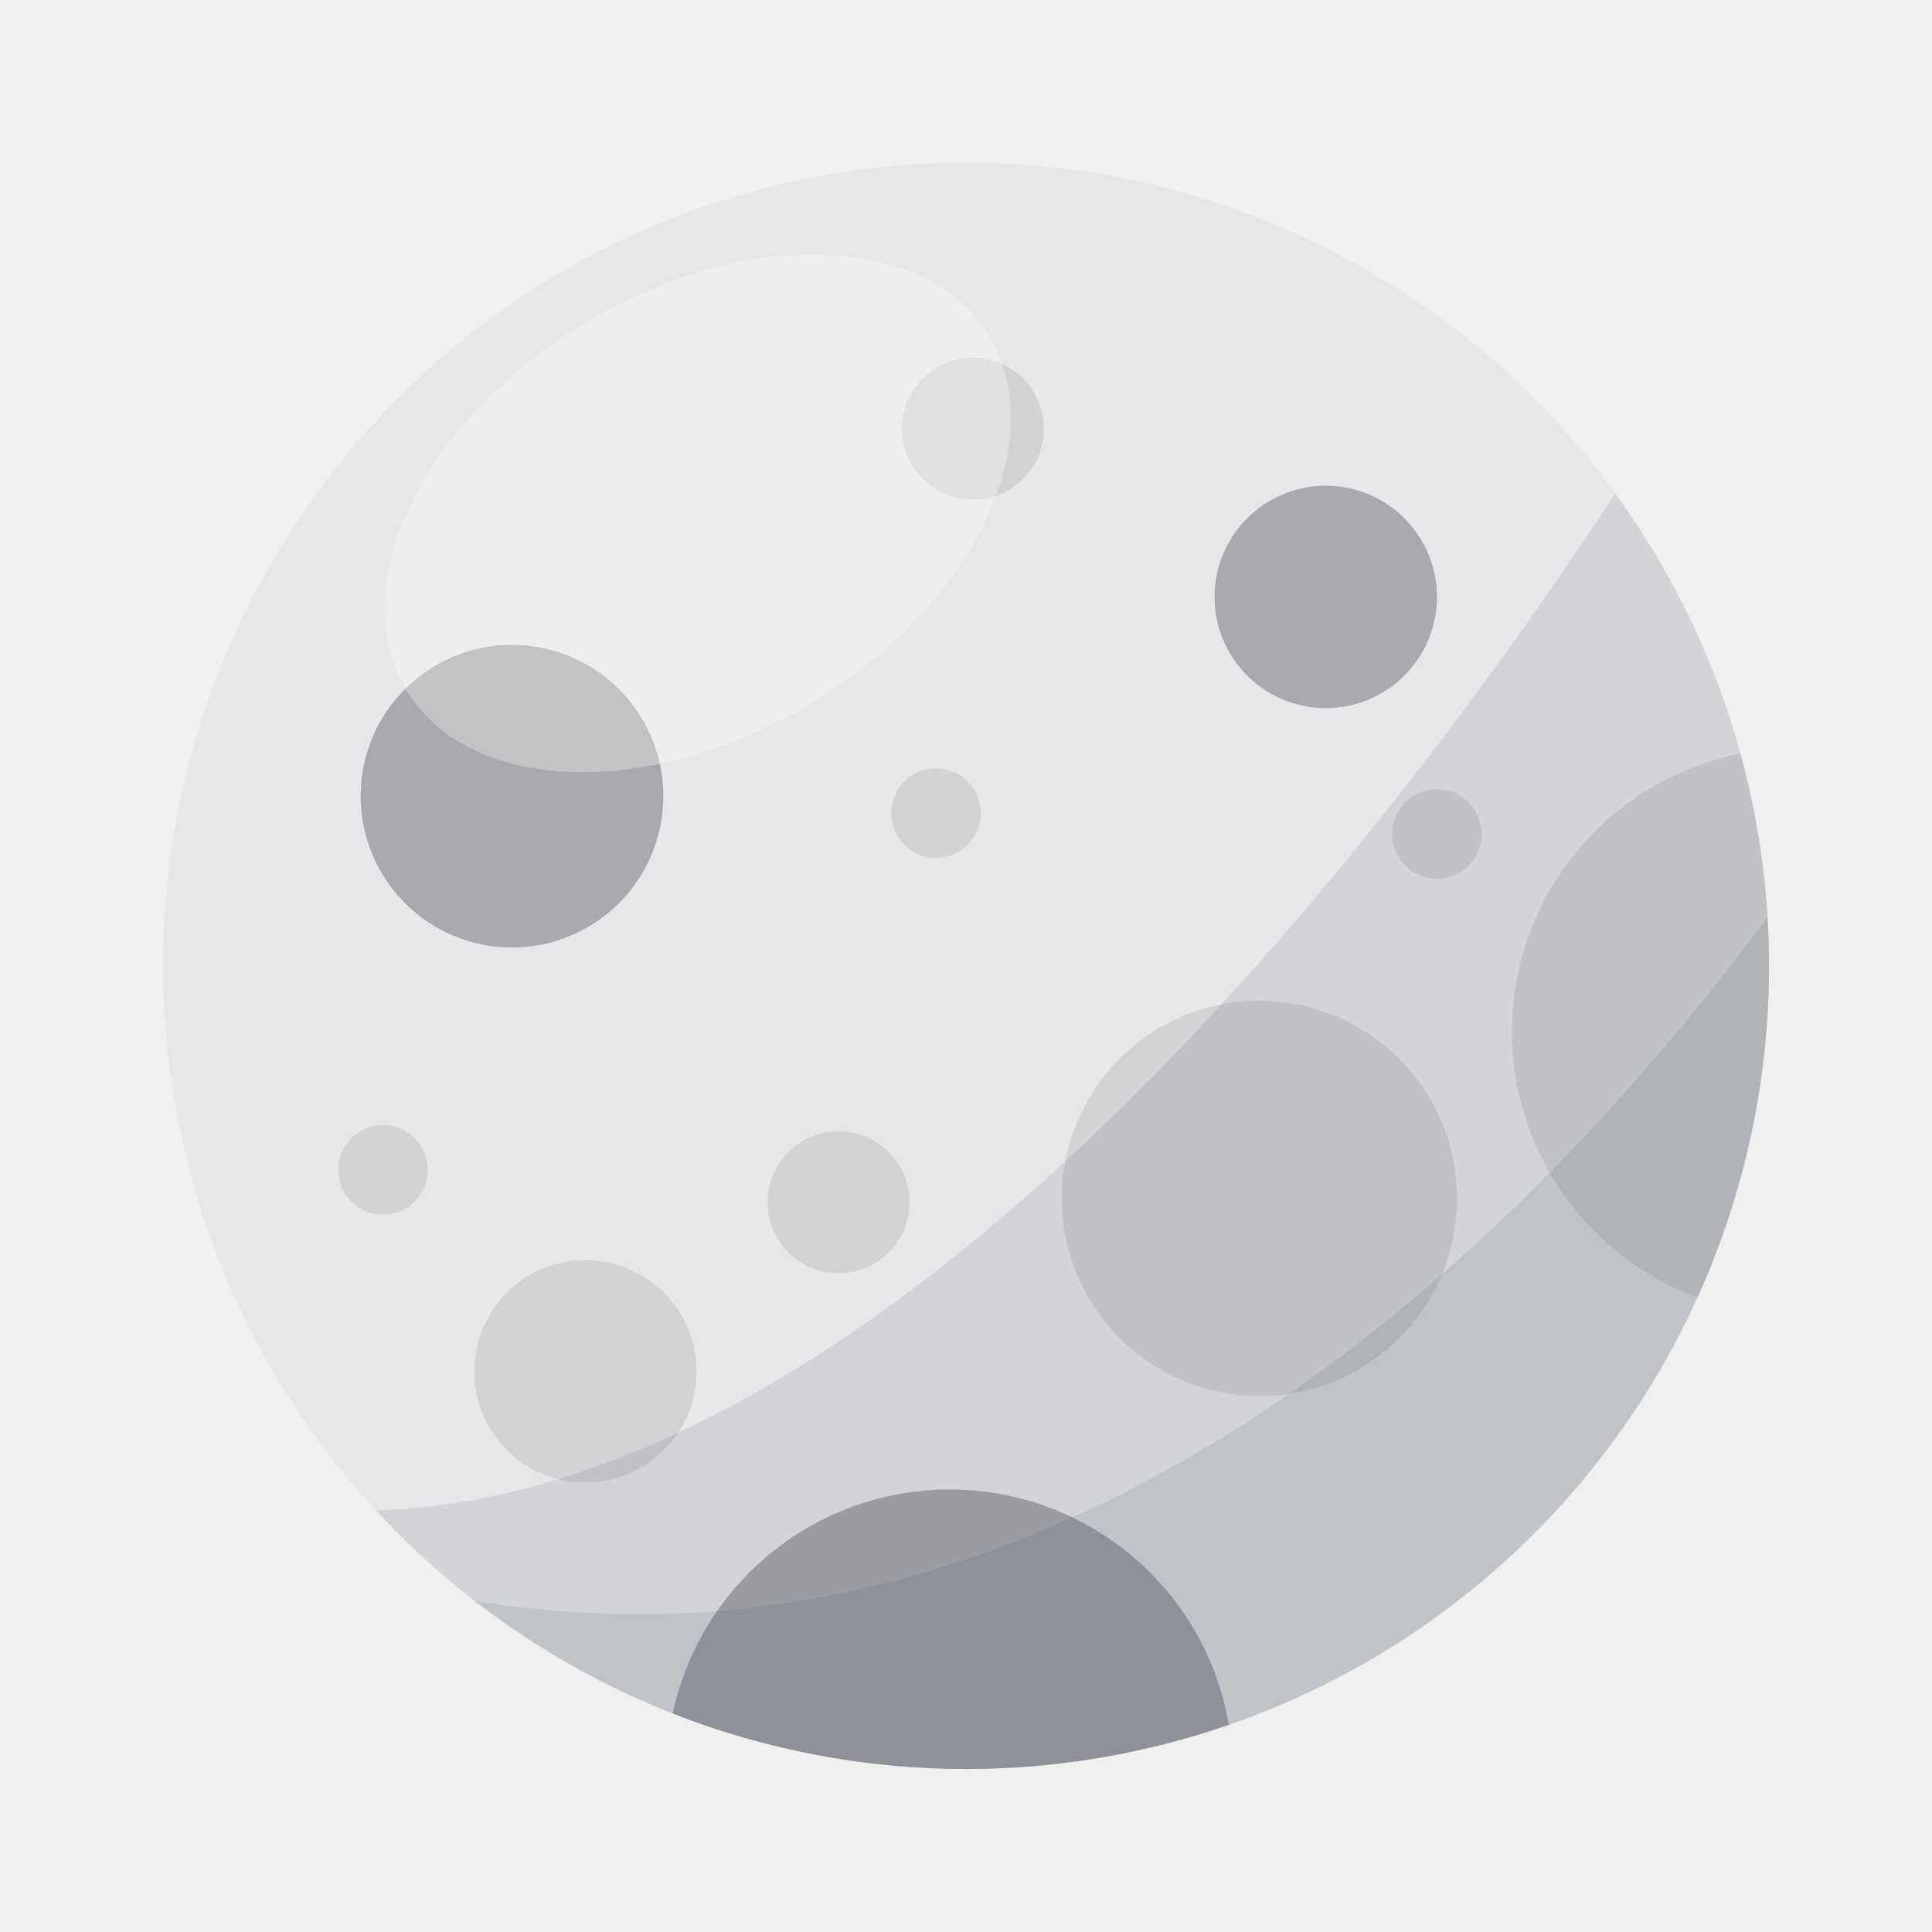
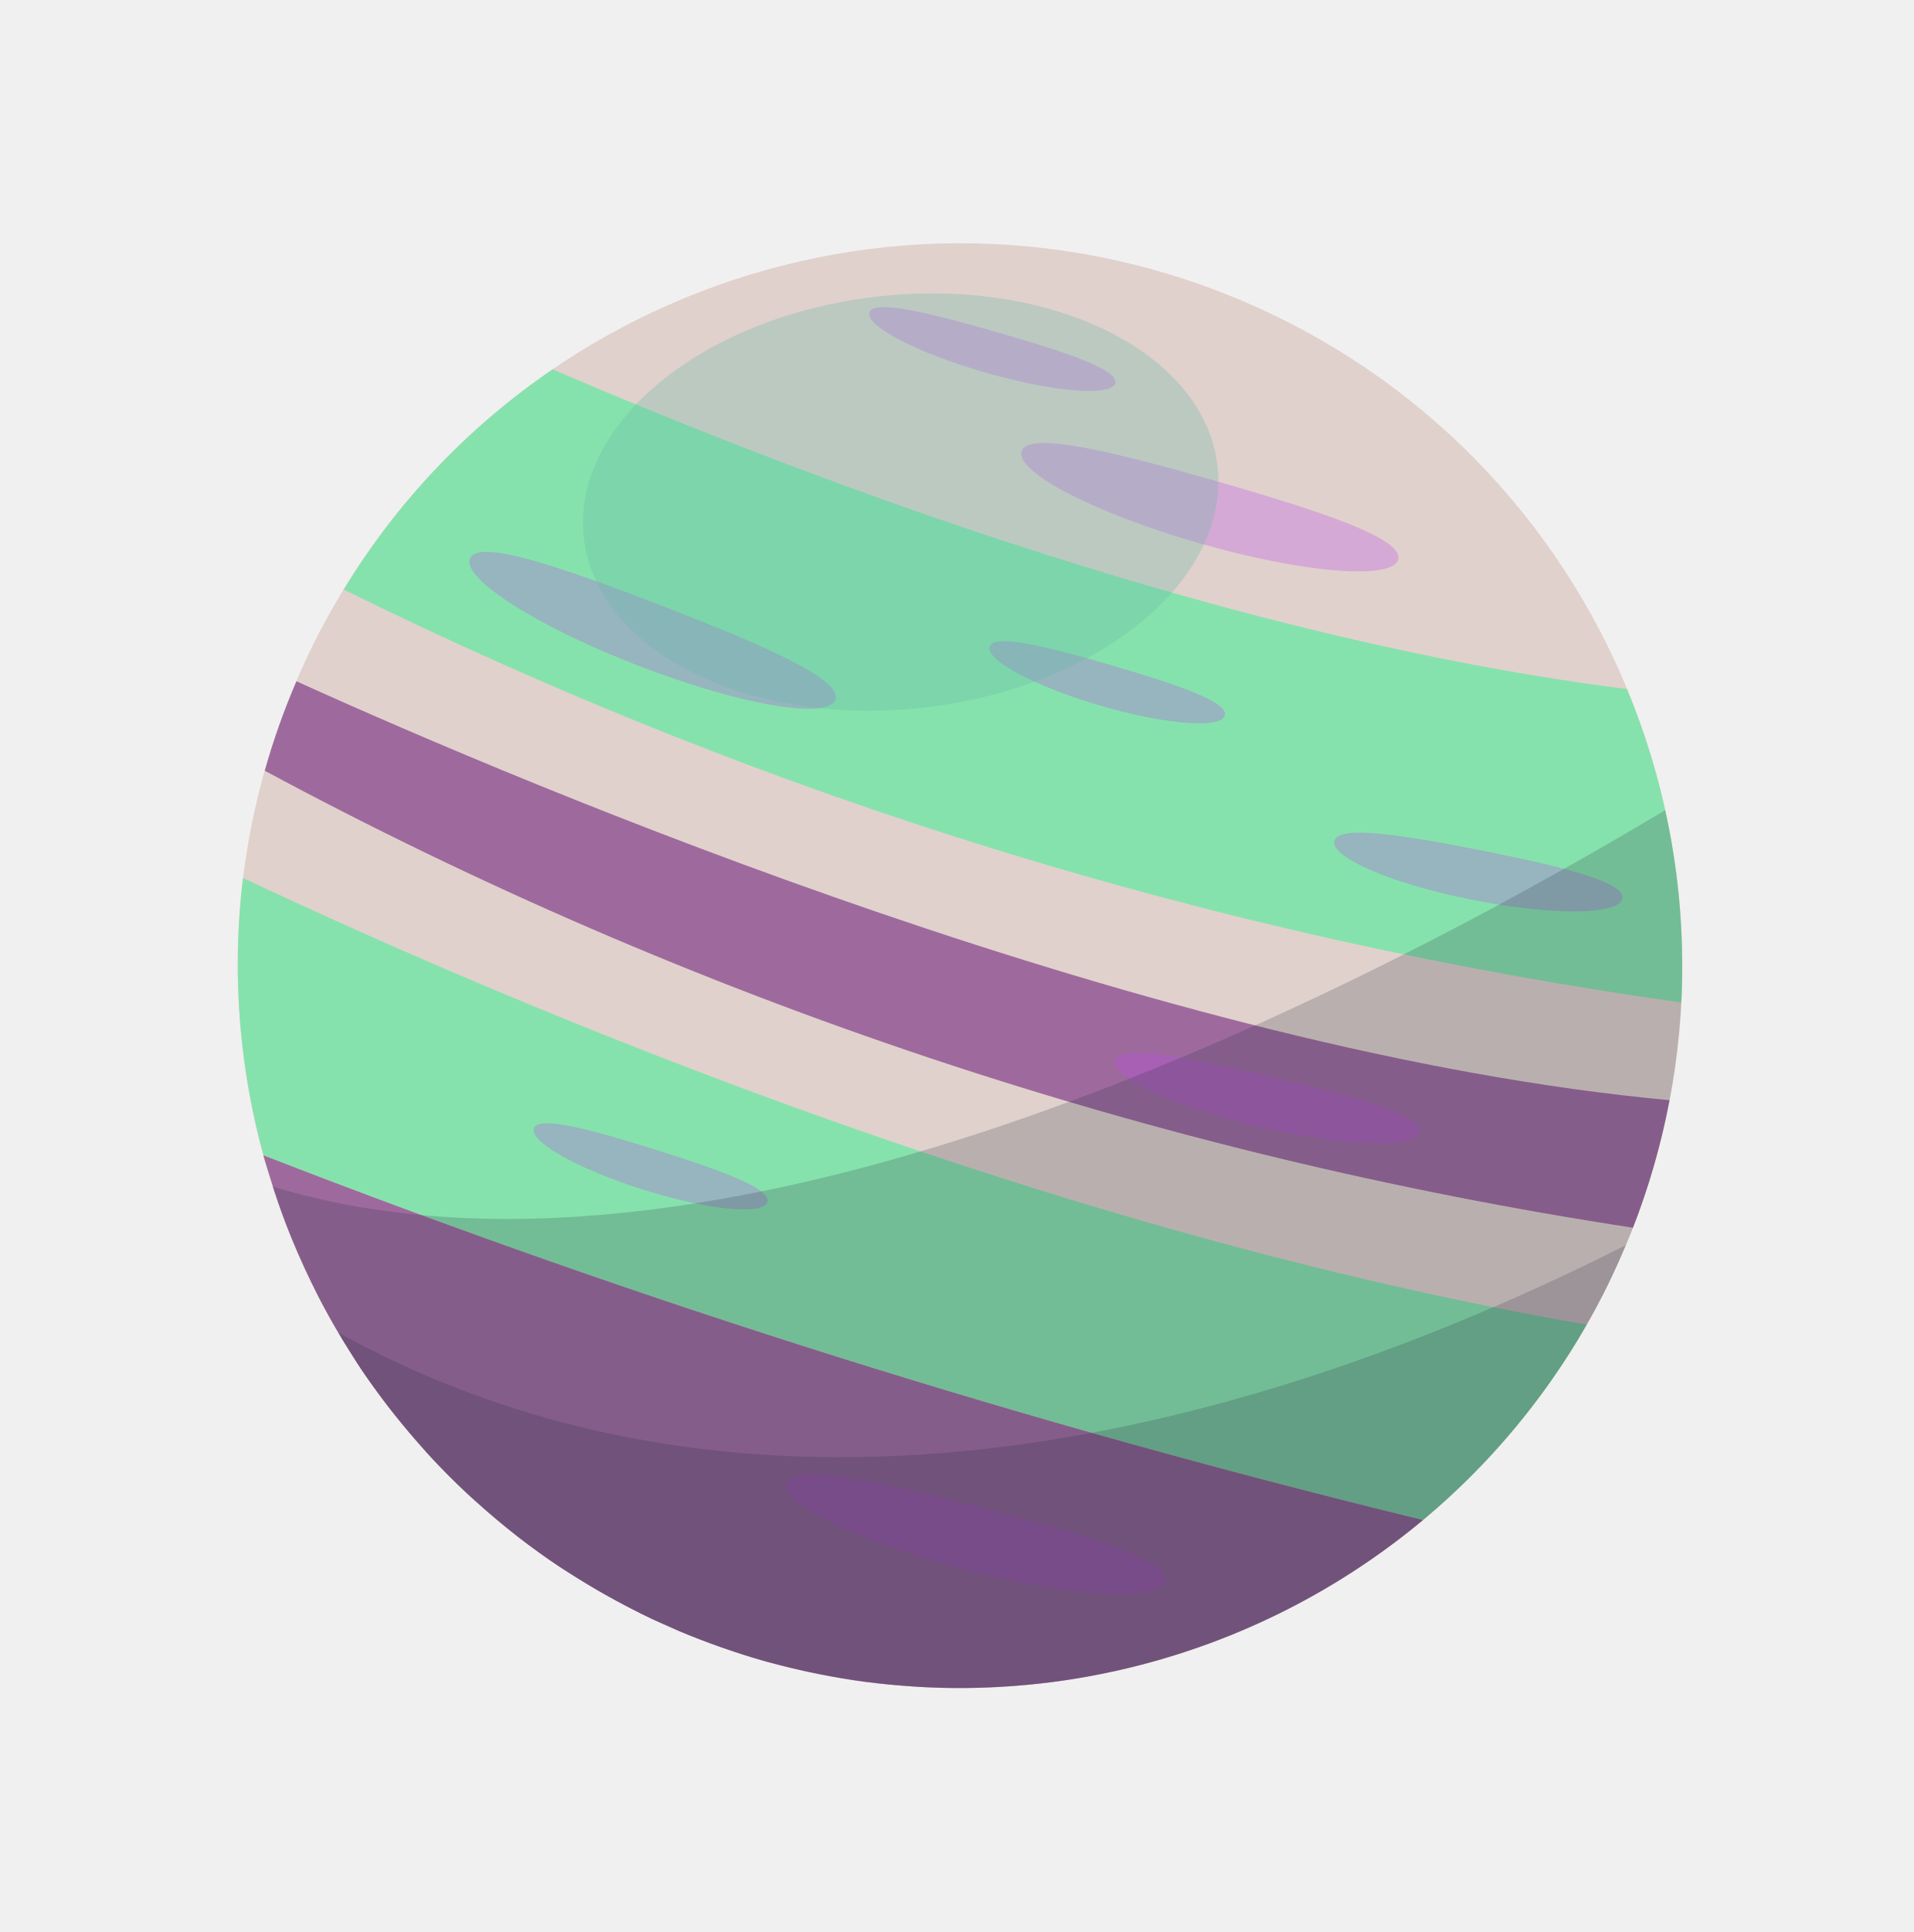
- <svg xmlns="http://www.w3.org/2000/svg" width="105.279" height="105.279" viewBox="0 0 105.279 105.279">
+ <svg xmlns="http://www.w3.org/2000/svg" width="106" height="107" viewBox="0 0 106 107" fill="none">
+   <g clip-path="url(#clip0_1_107)">
+     <path d="M36.908 90.024C57.09 99.009 80.734 89.933 89.72 69.752C98.705 49.57 89.629 25.926 69.447 16.94C49.266 7.955 25.621 17.031 16.636 37.213C7.651 57.394 16.727 81.039 36.908 90.024Z" fill="#E0D1CC" />
+     <path d="M30.61 20.457C45.539 26.873 68.517 35.433 90.115 38.162C92.396 43.654 93.425 49.584 93.127 55.524C67.369 51.902 42.356 44.179 19.04 32.649C21.983 27.806 25.928 23.649 30.61 20.457Z" fill="#86E2AC" />
+     <path d="M16.42 37.732C15.727 39.343 15.141 40.997 14.664 42.685C38.294 55.389 63.927 63.949 90.449 67.995C91.34 65.708 92.017 63.343 92.474 60.931C64.233 58.334 29.372 43.595 16.42 37.732Z" fill="#9E6A9D" />
+     <path d="M78.82 84.179C82.463 81.144 85.534 77.482 87.887 73.365C57.977 68.175 28.926 55.907 13.459 48.626C12.789 54.18 13.294 59.813 14.941 65.159C14.822 64.768 14.694 64.379 14.586 63.983C35.529 72.124 56.987 78.87 78.82 84.179Z" fill="#86E2AC" />
+     <path d="M78.818 84.183C56.987 78.873 35.531 72.126 14.591 63.985C14.698 64.381 14.827 64.769 14.945 65.162C15.091 65.634 15.24 66.107 15.402 66.575C15.544 66.983 15.689 67.388 15.843 67.793C16.051 68.335 16.275 68.871 16.507 69.405C16.725 69.907 16.953 70.405 17.191 70.897C17.441 71.415 17.695 71.936 17.97 72.437C18.157 72.792 18.355 73.138 18.554 73.483C18.849 73.998 19.159 74.502 19.477 75.002C19.646 75.266 19.804 75.536 19.978 75.795C20.45 76.498 20.952 77.179 21.466 77.858C21.672 78.126 21.887 78.39 22.1 78.653C22.509 79.157 22.928 79.65 23.357 80.133C23.547 80.354 23.735 80.573 23.934 80.781C24.541 81.432 25.172 82.064 25.827 82.678C26.019 82.857 26.215 83.027 26.414 83.204C26.95 83.687 27.499 84.157 28.062 84.616C28.273 84.786 28.482 84.958 28.695 85.124C29.438 85.697 30.2 86.251 30.99 86.777C31.127 86.869 31.271 86.951 31.408 87.04C32.1 87.484 32.808 87.913 33.532 88.321C33.764 88.453 33.998 88.581 34.233 88.709C35.102 89.175 35.986 89.626 36.901 90.033C37.703 90.39 38.511 90.708 39.319 91.007C39.515 91.079 39.71 91.15 39.904 91.219C40.714 91.504 41.524 91.769 42.339 91.999C42.382 92.019 42.429 92.023 42.475 92.036C43.261 92.25 44.045 92.44 44.834 92.609C45.023 92.65 45.211 92.69 45.402 92.726C46.228 92.889 47.055 93.033 47.882 93.144L48.073 93.166C48.86 93.266 49.646 93.34 50.431 93.392C50.597 93.405 50.761 93.417 50.927 93.427C51.77 93.472 52.611 93.498 53.451 93.49C53.509 93.49 53.568 93.486 53.627 93.487C54.431 93.476 55.233 93.441 56.033 93.381C56.159 93.372 56.287 93.359 56.411 93.352C57.266 93.282 58.114 93.187 58.963 93.063L59.09 93.043C59.919 92.917 60.742 92.766 61.559 92.588L61.785 92.541C62.645 92.349 63.497 92.131 64.34 91.888L64.401 91.867C65.25 91.618 66.09 91.341 66.92 91.037L66.982 91.015C67.831 90.702 68.669 90.361 69.497 89.991C72.855 88.491 75.992 86.536 78.818 84.183Z" fill="#9E6A9D" />
+     <path opacity="0.3" d="M77.443 30.991C77.113 32.145 72.174 31.737 66.413 30.082C60.653 28.426 56.25 26.153 56.582 25C56.913 23.847 61.636 25 67.398 26.654C73.159 28.309 77.774 29.839 77.443 30.991Z" fill="#BD49EA" />
+     <path opacity="0.3" d="M61.773 21.226C61.557 21.978 58.336 21.713 54.571 20.63C50.806 19.547 47.94 18.066 48.156 17.313C48.371 16.561 51.454 17.316 55.212 18.394C58.971 19.473 61.986 20.473 61.773 21.226Z" fill="#BD49EA" />
+     <path opacity="0.3" d="M46.272 38.758C45.839 39.879 40.957 39.034 35.366 36.872C29.775 34.71 25.592 32.054 26.026 30.934C26.459 29.814 31.059 31.387 36.65 33.547C42.24 35.708 46.704 37.641 46.272 38.758Z" fill="#BD49EA" />
+     <path opacity="0.3" d="M64.57 87.562C64.273 88.724 59.326 88.454 53.52 86.958C47.714 85.462 43.251 83.313 43.551 82.151C43.851 80.99 48.603 82.014 54.408 83.507C60.213 84.999 64.87 86.401 64.57 87.562Z" fill="#BD49EA" />
+     <path opacity="0.3" d="M67.844 39.628C67.625 40.376 64.533 40.129 60.935 39.077C57.338 38.025 54.599 36.567 54.819 35.818C55.038 35.068 57.988 35.803 61.585 36.853C65.182 37.904 68.061 38.88 67.844 39.628Z" fill="#BD49EA" />
+     <path opacity="0.3" d="M42.511 66.575C42.276 67.319 39.195 67.01 35.616 65.883C32.038 64.757 29.333 63.243 29.568 62.499C29.802 61.755 32.735 62.552 36.311 63.674C39.887 64.796 42.744 65.831 42.511 66.575Z" fill="#BD49EA" />
+     <path opacity="0.3" d="M89.857 49.765C89.674 50.682 85.958 50.711 81.552 49.836C77.145 48.962 73.724 47.504 73.909 46.586C74.094 45.667 77.69 46.233 82.094 47.107C86.499 47.982 90.039 48.851 89.857 49.765Z" fill="#BD49EA" />
+     <path opacity="0.3" d="M78.604 62.708C78.384 63.639 74.441 63.505 69.795 62.411C65.148 61.317 61.558 59.678 61.777 58.746C61.996 57.815 65.8 58.553 70.444 59.646C75.088 60.739 78.82 61.778 78.604 62.708Z" fill="#BD49EA" />
+     <path opacity="0.2" d="M92.236 44.87C73.342 56.155 39.3 73.071 15.098 65.713C18.242 75.504 25.037 83.707 34.071 88.62C43.105 93.533 53.684 94.778 63.611 92.095C73.539 89.413 82.052 83.01 87.382 74.215C92.713 65.421 94.451 54.912 92.236 44.87Z" fill="#212A3C" />
+     <path opacity="0.2" d="M90.045 68.965C71.81 78.177 43.435 87.45 18.731 73.8C22.46 80.129 27.86 85.309 34.34 88.77C40.819 92.232 48.127 93.843 55.461 93.424C62.795 93.007 69.872 90.576 75.916 86.401C81.96 82.225 86.737 76.465 89.723 69.753C89.839 69.493 89.933 69.233 90.045 68.965Z" fill="#212A3C" />
+     <path opacity="0.3" d="M77.79 31.732C78.978 42.26 67.883 52.155 53.003 53.832C38.123 55.509 25.105 48.335 23.916 37.812C22.728 27.289 33.824 17.39 48.703 15.712C63.582 14.034 76.601 21.209 77.79 31.732Z" fill="url(#paint0_linear_1_107)" />
+     <path opacity="0.3" d="M67.438 25.826C68.146 32.116 60.864 38.097 51.17 39.189C41.476 40.281 33.048 36.074 32.34 29.786C31.631 23.498 38.909 17.515 48.608 16.423C58.306 15.331 66.732 19.541 67.438 25.826Z" fill="#69B4A8" />
+   </g>
  <defs>
-     <linearGradient id="linear-gradient" x1="-1.778" y1="-1.649" x2="-1.447" y2="-0.939" gradientUnits="objectBoundingBox">
-       <stop offset="0" stop-color="#fff" />
-       <stop offset="1" stop-color="#fff" stop-opacity="0" />
+     <linearGradient id="paint0_linear_1_107" x1="-110.978" y1="-146.036" x2="-112.535" y2="-111.392" gradientUnits="userSpaceOnUse">
+       <stop stop-color="white" />
+       <stop offset="1" stop-color="white" stop-opacity="0" />
    </linearGradient>
+     <clipPath id="clip0_1_107">
+       <rect width="80" height="80" fill="white" transform="translate(32.9054 0.670898) rotate(24)" />
+     </clipPath>
  </defs>
-   <g id="Group_18" data-name="Group 18" transform="translate(-183.513 -188.241)">
-     <g id="Group_16" data-name="Group 16">
-       <circle id="Ellipse_2" data-name="Ellipse 2" cx="43.757" cy="43.757" r="43.757" transform="matrix(0.973, -0.23, 0.23, 0.973, 183.513, 208.348)" fill="#e6e7e8" />
-       <g id="Group_15" data-name="Group 15">
-         <path id="Path_46" data-name="Path 46" d="M241.37,253.545a10.771,10.771,0,1,0,10.772-10.772A10.772,10.772,0,0,0,241.37,253.545Z" fill="#d1d3d4" />
-         <path id="Path_47" data-name="Path 47" d="M261.816,220.769a6.059,6.059,0,1,0-6.058,6.059A6.057,6.057,0,0,0,261.816,220.769Z" fill="#a7a9ac" />
-         <path id="Path_48" data-name="Path 48" d="M265.9,244.457a15.437,15.437,0,0,0,10.114,14.477,43.742,43.742,0,0,0,2.341-29.623A15.445,15.445,0,0,0,265.9,244.457Z" fill="#d1d3d4" />
-         <path id="Path_49" data-name="Path 49" d="M206.824,251.988a2.441,2.441,0,1,0-2.441,2.441A2.44,2.44,0,0,0,206.824,251.988Z" fill="#d1d3d4" />
-         <path id="Path_50" data-name="Path 50" d="M264.257,233.686a2.44,2.44,0,1,0-2.44,2.44A2.439,2.439,0,0,0,264.257,233.686Z" fill="#d1d3d4" />
-         <path id="Path_51" data-name="Path 51" d="M209.353,262.97a6.059,6.059,0,1,0,6.058-6.059A6.057,6.057,0,0,0,209.353,262.97Z" fill="#d1d3d4" />
-         <path id="Path_52" data-name="Path 52" d="M232.658,211.6a3.87,3.87,0,1,0,3.87-3.87A3.87,3.87,0,0,0,232.658,211.6Z" fill="#d1d3d4" />
-         <path id="Path_53" data-name="Path 53" d="M250.472,282.229a15.431,15.431,0,0,0-30.3-.615,43.749,43.749,0,0,0,30.3.615Z" fill="#a7a9ac" />
-         <path id="Path_54" data-name="Path 54" d="M211.413,239.871a8.246,8.246,0,1,0-8.247-8.247A8.248,8.248,0,0,0,211.413,239.871Z" fill="#a7a9ac" />
-         <path id="Path_55" data-name="Path 55" d="M236.956,232.551a2.441,2.441,0,1,0-2.441,2.44A2.44,2.44,0,0,0,236.956,232.551Z" fill="#d1d3d4" />
-         <path id="Path_56" data-name="Path 56" d="M229.208,249.886a3.869,3.869,0,1,0,3.869,3.869A3.869,3.869,0,0,0,229.208,249.886Z" fill="#d1d3d4" />
-       </g>
-     </g>
-     <g id="Group_17" data-name="Group 17">
-       <path id="Path_57" data-name="Path 57" d="M271.527,215.138c-12.048,18.343-39.309,54.5-67.525,55.415a43.749,43.749,0,0,0,67.525-55.415Z" fill="#212a3c" opacity="0.1" />
-       <path id="Path_58" data-name="Path 58" d="M279.822,238.233c-12.841,17.277-37.725,42.606-70.457,37.238a43.748,43.748,0,0,0,70.544-34.59C279.909,239.991,279.875,239.109,279.822,238.233Z" fill="#212a3c" opacity="0.1" />
-     </g>
-     <path id="Path_59" data-name="Path 59" d="M249.907,207.632c5.785,9.527-.439,23.877-13.9,32.051s-29.068,7.08-34.85-2.448.44-23.876,13.9-32.05S244.124,198.106,249.907,207.632Z" opacity="0.5" fill="url(#linear-gradient)" />
-     <path id="Path_60" data-name="Path 60" d="M237.414,206.566c3.454,5.691-.854,14.62-9.625,19.947s-18.683,5.029-22.137-.661.853-14.62,9.624-19.945S233.959,200.876,237.414,206.566Z" fill="#fff" opacity="0.3" />
-   </g>
</svg>
